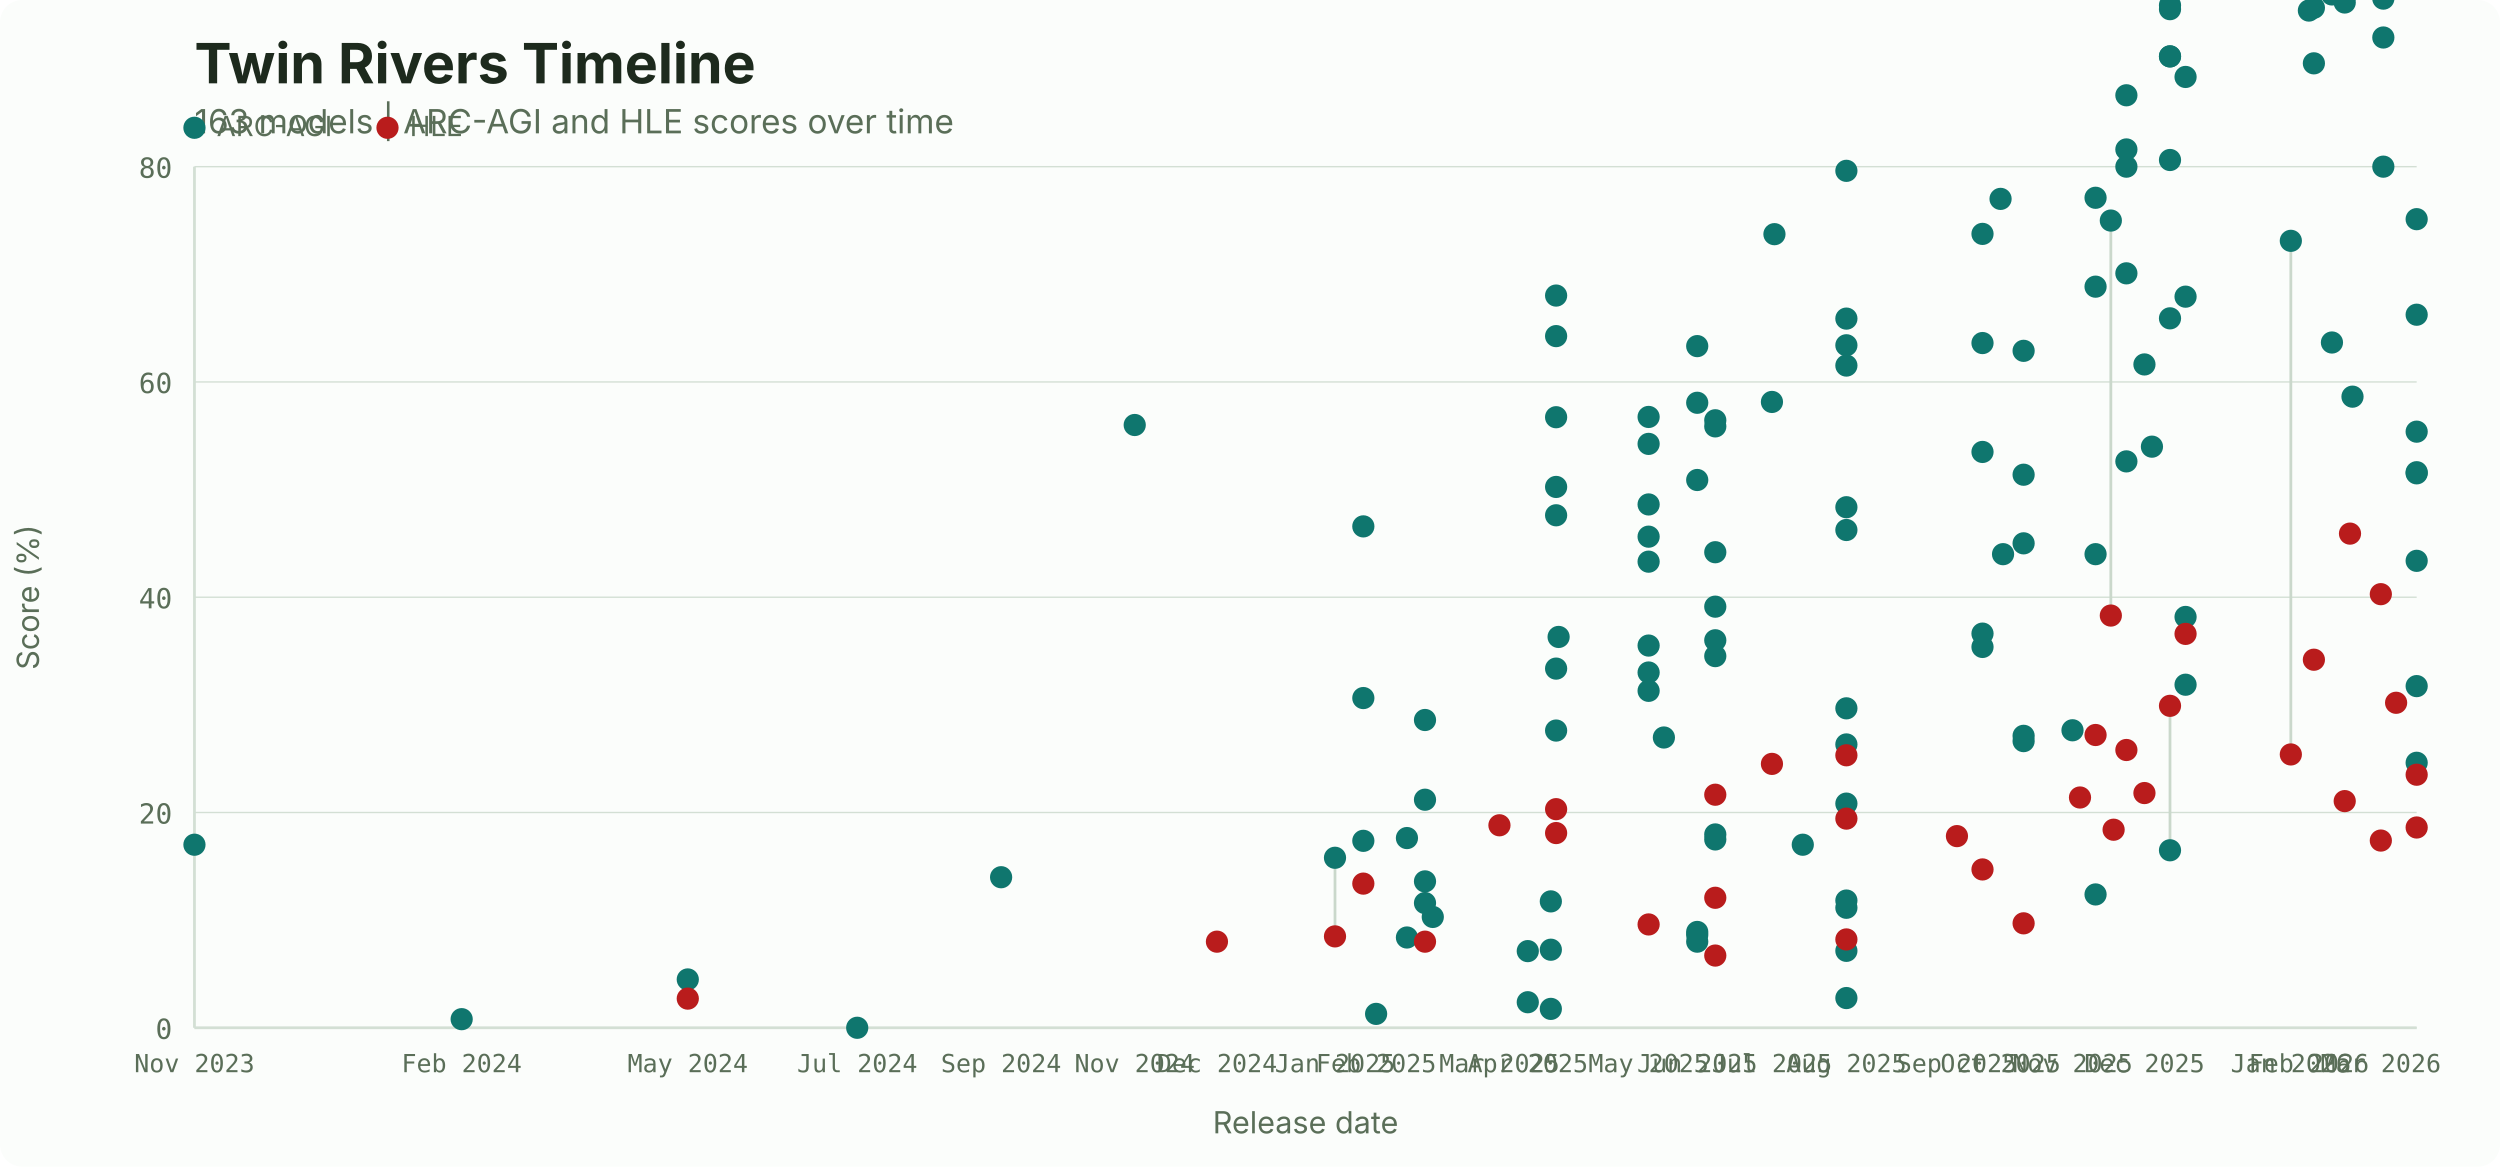
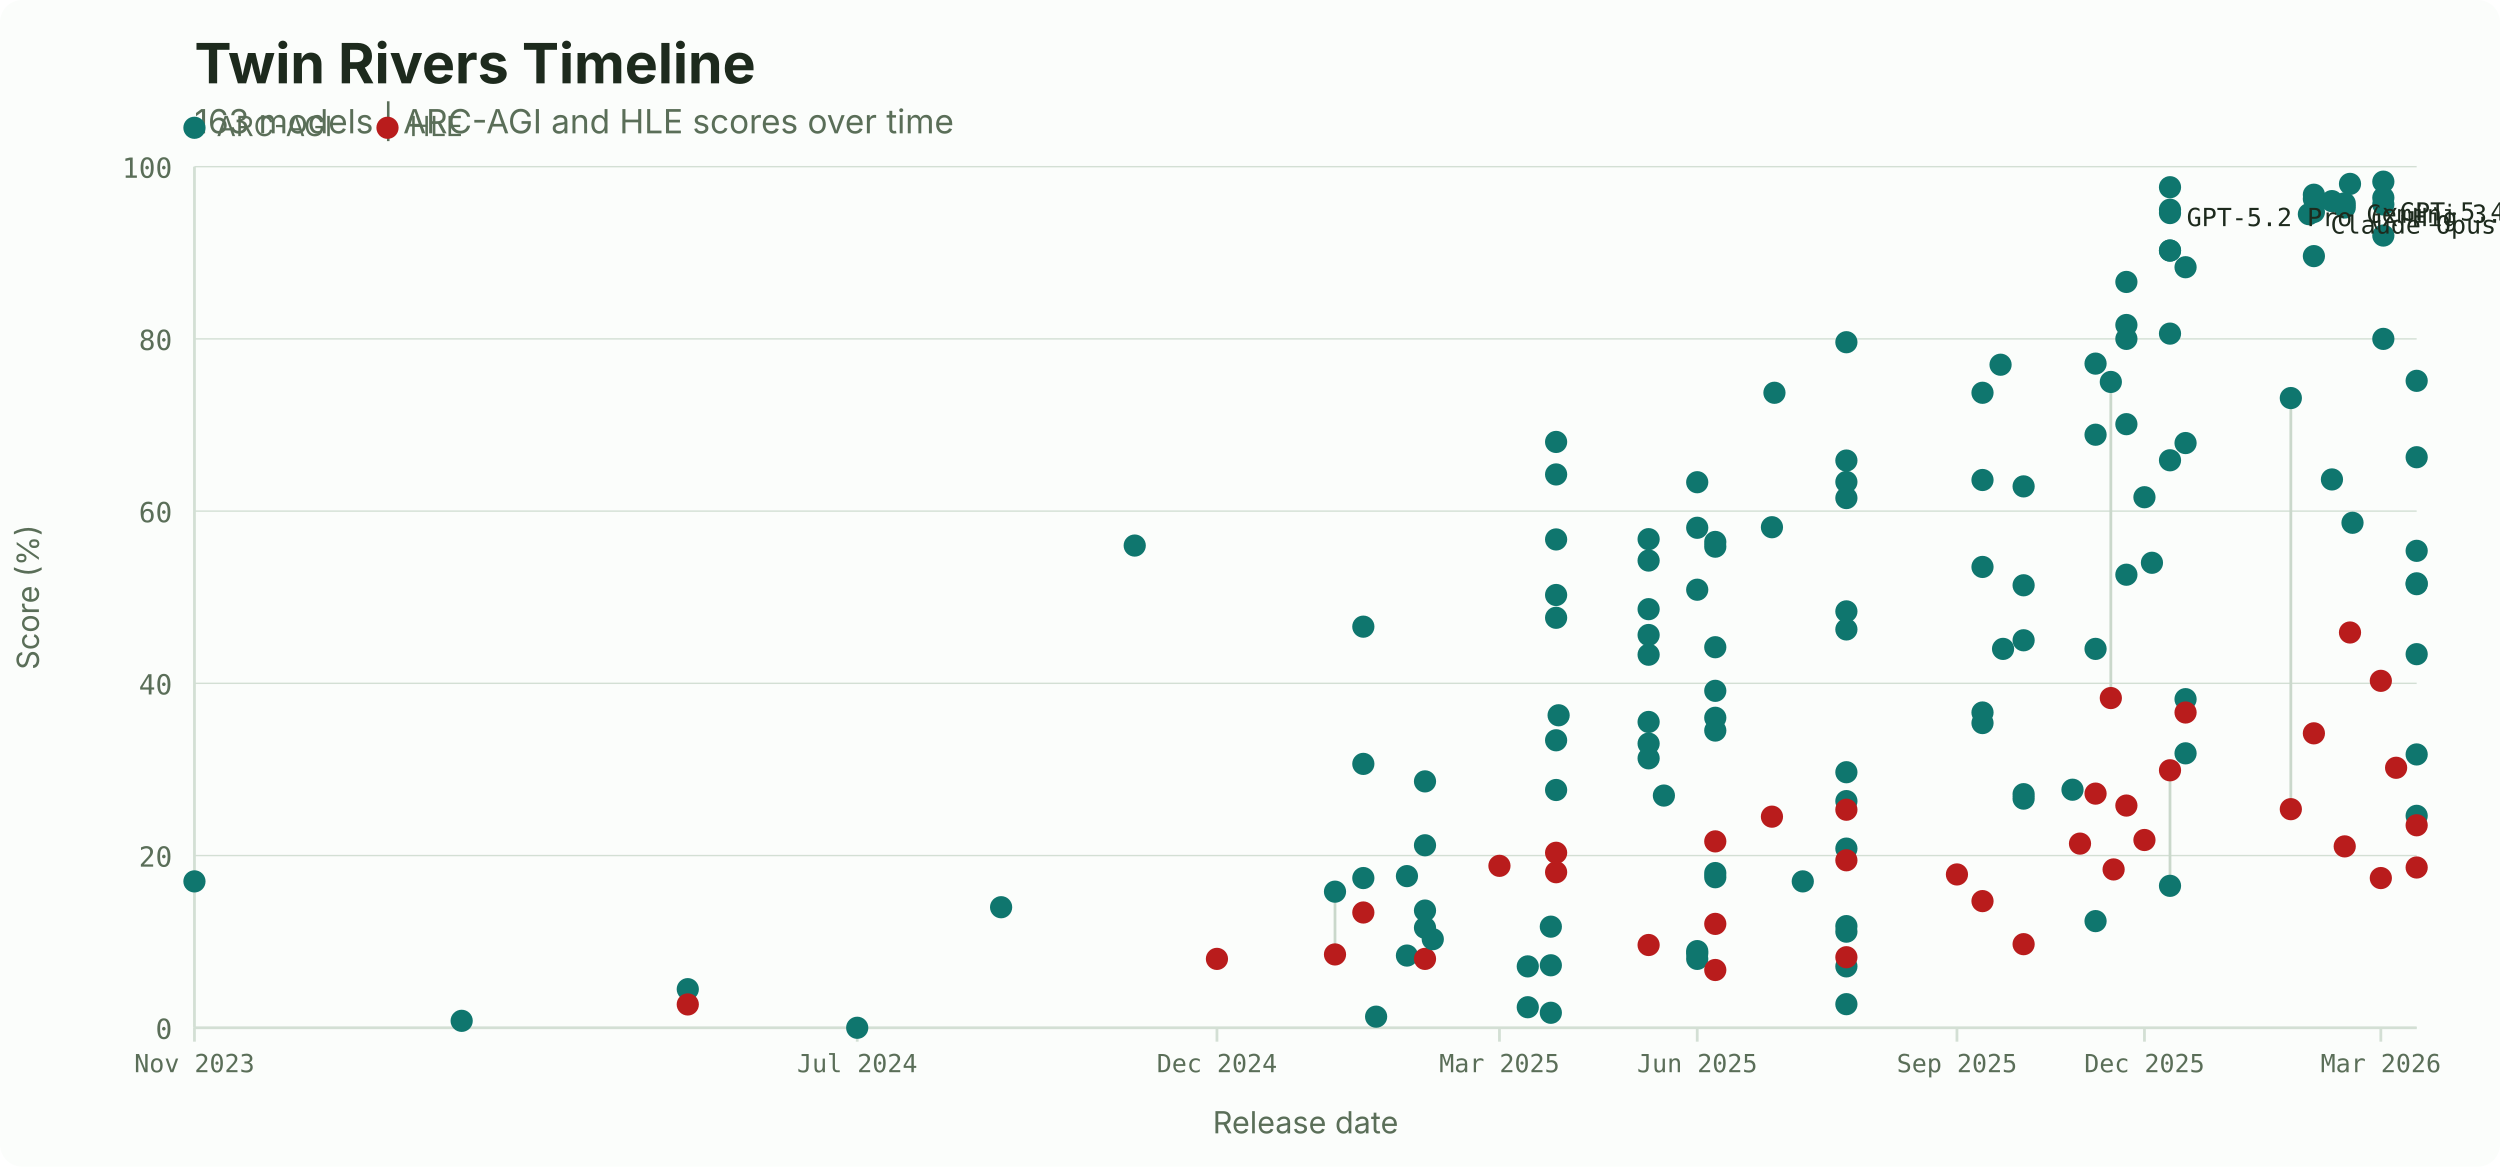
<svg xmlns="http://www.w3.org/2000/svg" width="900" height="420" viewBox="0 0 900 420">
  <rect width="900" height="420" fill="#fbfdfb" rx="8" />
  <text x="70" y="30" font-family="system-ui, -apple-system, sans-serif" font-size="20" font-weight="700" fill="#1d2a1d">Twin Rivers Timeline</text>
  <text x="70" y="48" font-family="system-ui, -apple-system, sans-serif" font-size="12" fill="#5a6e58">163 models | ARC-AGI and HLE scores over time</text>
  <circle cx="70" cy="46" r="4" fill="#0f766e" />
  <text x="78" y="49" font-family="system-ui, -apple-system, sans-serif" font-size="10" fill="#5a6e58">ARC-AGI</text>
  <circle cx="139.5" cy="46" r="4" fill="#b91c1c" />
  <text x="147.5" y="49" font-family="system-ui, -apple-system, sans-serif" font-size="10" fill="#5a6e58">HLE</text>
  <line x1="70" y1="370.0" x2="870" y2="370.0" stroke="#d3dfd4" stroke-width="0.5" />
  <text x="62" y="374.0" font-family="ui-monospace, 'SF Mono', monospace" font-size="10" fill="#5a6e58" text-anchor="end">0</text>
-   <line x1="70" y1="292.5" x2="870" y2="292.5" stroke="#d3dfd4" stroke-width="0.5" />
-   <text x="62" y="296.5" font-family="ui-monospace, 'SF Mono', monospace" font-size="10" fill="#5a6e58" text-anchor="end">20</text>
-   <line x1="70" y1="215.0" x2="870" y2="215.0" stroke="#d3dfd4" stroke-width="0.5" />
-   <text x="62" y="219.0" font-family="ui-monospace, 'SF Mono', monospace" font-size="10" fill="#5a6e58" text-anchor="end">40</text>
-   <line x1="70" y1="137.5" x2="870" y2="137.5" stroke="#d3dfd4" stroke-width="0.5" />
-   <text x="62" y="141.5" font-family="ui-monospace, 'SF Mono', monospace" font-size="10" fill="#5a6e58" text-anchor="end">60</text>
+   <line x1="70" y1="308.0" x2="870" y2="308.0" stroke="#d3dfd4" stroke-width="0.5" />
+   <text x="62" y="312.0" font-family="ui-monospace, 'SF Mono', monospace" font-size="10" fill="#5a6e58" text-anchor="end">20</text>
+   <line x1="70" y1="246.0" x2="870" y2="246.0" stroke="#d3dfd4" stroke-width="0.5" />
+   <text x="62" y="250.0" font-family="ui-monospace, 'SF Mono', monospace" font-size="10" fill="#5a6e58" text-anchor="end">40</text>
+   <line x1="70" y1="184.0" x2="870" y2="184.0" stroke="#d3dfd4" stroke-width="0.5" />
+   <text x="62" y="188.0" font-family="ui-monospace, 'SF Mono', monospace" font-size="10" fill="#5a6e58" text-anchor="end">60</text>
+   <line x1="70" y1="122.0" x2="870" y2="122.0" stroke="#d3dfd4" stroke-width="0.5" />
+   <text x="62" y="126.0" font-family="ui-monospace, 'SF Mono', monospace" font-size="10" fill="#5a6e58" text-anchor="end">80</text>
  <line x1="70" y1="60.0" x2="870" y2="60.0" stroke="#d3dfd4" stroke-width="0.5" />
-   <text x="62" y="64.0" font-family="ui-monospace, 'SF Mono', monospace" font-size="10" fill="#5a6e58" text-anchor="end">80</text>
+   <text x="62" y="64.0" font-family="ui-monospace, 'SF Mono', monospace" font-size="10" fill="#5a6e58" text-anchor="end">100</text>
+   <line x1="70.0" y1="370" x2="70.0" y2="375" stroke="#d3dfd4" />
  <text x="70.0" y="386" font-family="ui-monospace, 'SF Mono', monospace" font-size="9" fill="#5a6e58" text-anchor="middle">Nov 2023</text>
-   <text x="166.2" y="386" font-family="ui-monospace, 'SF Mono', monospace" font-size="9" fill="#5a6e58" text-anchor="middle">Feb 2024</text>
-   <text x="247.6" y="386" font-family="ui-monospace, 'SF Mono', monospace" font-size="9" fill="#5a6e58" text-anchor="middle">May 2024</text>
+   <line x1="308.6" y1="370" x2="308.6" y2="375" stroke="#d3dfd4" />
  <text x="308.6" y="386" font-family="ui-monospace, 'SF Mono', monospace" font-size="9" fill="#5a6e58" text-anchor="middle">Jul 2024</text>
-   <text x="360.4" y="386" font-family="ui-monospace, 'SF Mono', monospace" font-size="9" fill="#5a6e58" text-anchor="middle">Sep 2024</text>
-   <text x="408.5" y="386" font-family="ui-monospace, 'SF Mono', monospace" font-size="9" fill="#5a6e58" text-anchor="middle">Nov 2024</text>
+   <line x1="438.1" y1="370" x2="438.1" y2="375" stroke="#d3dfd4" />
  <text x="438.1" y="386" font-family="ui-monospace, 'SF Mono', monospace" font-size="9" fill="#5a6e58" text-anchor="middle">Dec 2024</text>
-   <text x="480.6" y="386" font-family="ui-monospace, 'SF Mono', monospace" font-size="9" fill="#5a6e58" text-anchor="middle">Jan 2025</text>
-   <text x="495.4" y="386" font-family="ui-monospace, 'SF Mono', monospace" font-size="9" fill="#5a6e58" text-anchor="middle">Feb 2025</text>
+   <line x1="539.8" y1="370" x2="539.8" y2="375" stroke="#d3dfd4" />
  <text x="539.8" y="386" font-family="ui-monospace, 'SF Mono', monospace" font-size="9" fill="#5a6e58" text-anchor="middle">Mar 2025</text>
-   <text x="550.0" y="386" font-family="ui-monospace, 'SF Mono', monospace" font-size="9" fill="#5a6e58" text-anchor="middle">Apr 2025</text>
-   <text x="593.5" y="386" font-family="ui-monospace, 'SF Mono', monospace" font-size="9" fill="#5a6e58" text-anchor="middle">May 2025</text>
+   <line x1="611.0" y1="370" x2="611.0" y2="375" stroke="#d3dfd4" />
  <text x="611.0" y="386" font-family="ui-monospace, 'SF Mono', monospace" font-size="9" fill="#5a6e58" text-anchor="middle">Jun 2025</text>
-   <text x="637.9" y="386" font-family="ui-monospace, 'SF Mono', monospace" font-size="9" fill="#5a6e58" text-anchor="middle">Jul 2025</text>
-   <text x="664.7" y="386" font-family="ui-monospace, 'SF Mono', monospace" font-size="9" fill="#5a6e58" text-anchor="middle">Aug 2025</text>
+   <line x1="704.5" y1="370" x2="704.5" y2="375" stroke="#d3dfd4" />
  <text x="704.5" y="386" font-family="ui-monospace, 'SF Mono', monospace" font-size="9" fill="#5a6e58" text-anchor="middle">Sep 2025</text>
-   <text x="720.2" y="386" font-family="ui-monospace, 'SF Mono', monospace" font-size="9" fill="#5a6e58" text-anchor="middle">Oct 2025</text>
-   <text x="746.1" y="386" font-family="ui-monospace, 'SF Mono', monospace" font-size="9" fill="#5a6e58" text-anchor="middle">Nov 2025</text>
+   <line x1="772.0" y1="370" x2="772.0" y2="375" stroke="#d3dfd4" />
  <text x="772.0" y="386" font-family="ui-monospace, 'SF Mono', monospace" font-size="9" fill="#5a6e58" text-anchor="middle">Dec 2025</text>
-   <text x="824.7" y="386" font-family="ui-monospace, 'SF Mono', monospace" font-size="9" fill="#5a6e58" text-anchor="middle">Jan 2026</text>
-   <text x="831.2" y="386" font-family="ui-monospace, 'SF Mono', monospace" font-size="9" fill="#5a6e58" text-anchor="middle">Feb 2026</text>
+   <line x1="857.1" y1="370" x2="857.1" y2="375" stroke="#d3dfd4" />
  <text x="857.1" y="386" font-family="ui-monospace, 'SF Mono', monospace" font-size="9" fill="#5a6e58" text-anchor="middle">Mar 2026</text>
  <line x1="70" y1="60" x2="70" y2="370" stroke="#d3dfd4" />
  <line x1="70" y1="370" x2="870" y2="370" stroke="#d3dfd4" />
  <text x="470.0" y="408" font-family="system-ui, -apple-system, sans-serif" font-size="11" fill="#5a6e58" text-anchor="middle">Release date</text>
  <text x="14" y="215.0" font-family="system-ui, -apple-system, sans-serif" font-size="11" fill="#5a6e58" text-anchor="middle" transform="rotate(-90, 14, 215.0)">Score (%)</text>
-   <line x1="247.6" y1="352.6" x2="247.6" y2="359.5" stroke="#cad8cb" stroke-width="1" />
-   <line x1="480.6" y1="308.8" x2="480.6" y2="337.1" stroke="#cad8cb" stroke-width="1" />
-   <line x1="759.9" y1="79.4" x2="759.9" y2="221.6" stroke="#cad8cb" stroke-width="1" />
-   <line x1="781.2" y1="306.1" x2="781.2" y2="254.1" stroke="#cad8cb" stroke-width="1" />
-   <line x1="824.7" y1="86.7" x2="824.7" y2="271.6" stroke="#cad8cb" stroke-width="1" />
-   <circle cx="70.0" cy="304.1" r="4" fill="#0f766e" />
-   <circle cx="166.2" cy="366.9" r="4" fill="#0f766e" />
-   <circle cx="247.6" cy="352.6" r="4" fill="#0f766e" />
-   <circle cx="247.6" cy="359.5" r="4" fill="#b91c1c" />
+   <line x1="247.6" y1="356.1" x2="247.6" y2="361.6" stroke="#cad8cb" stroke-width="1" />
+   <line x1="480.6" y1="321.0" x2="480.6" y2="343.6" stroke="#cad8cb" stroke-width="1" />
+   <line x1="759.9" y1="137.5" x2="759.9" y2="251.3" stroke="#cad8cb" stroke-width="1" />
+   <line x1="781.2" y1="318.9" x2="781.2" y2="277.3" stroke="#cad8cb" stroke-width="1" />
+   <line x1="824.7" y1="143.3" x2="824.7" y2="291.3" stroke="#cad8cb" stroke-width="1" />
+   <circle cx="70.0" cy="317.3" r="4" fill="#0f766e" />
+   <circle cx="166.2" cy="367.5" r="4" fill="#0f766e" />
+   <circle cx="247.6" cy="356.1" r="4" fill="#0f766e" />
+   <circle cx="247.6" cy="361.6" r="4" fill="#b91c1c" />
  <circle cx="308.6" cy="370.0" r="4" fill="#0f766e" />
-   <circle cx="360.4" cy="315.8" r="4" fill="#0f766e" />
-   <circle cx="408.5" cy="153.0" r="4" fill="#0f766e" />
-   <circle cx="438.1" cy="339.0" r="4" fill="#b91c1c" />
-   <circle cx="480.6" cy="308.8" r="4" fill="#0f766e" />
-   <circle cx="480.6" cy="337.1" r="4" fill="#b91c1c" />
-   <circle cx="490.8" cy="251.3" r="4" fill="#0f766e" />
-   <circle cx="490.8" cy="302.7" r="4" fill="#0f766e" />
-   <circle cx="490.8" cy="189.5" r="4" fill="#0f766e" />
-   <circle cx="490.8" cy="318.1" r="4" fill="#b91c1c" />
-   <circle cx="495.4" cy="365.0" r="4" fill="#0f766e" />
-   <circle cx="506.5" cy="337.5" r="4" fill="#0f766e" />
-   <circle cx="506.5" cy="301.7" r="4" fill="#0f766e" />
-   <circle cx="513.0" cy="317.3" r="4" fill="#0f766e" />
-   <circle cx="513.0" cy="259.2" r="4" fill="#0f766e" />
-   <circle cx="513.0" cy="325.1" r="4" fill="#0f766e" />
-   <circle cx="513.0" cy="287.9" r="4" fill="#0f766e" />
-   <circle cx="513.0" cy="339.0" r="4" fill="#b91c1c" />
-   <circle cx="515.8" cy="330.1" r="4" fill="#0f766e" />
-   <circle cx="539.8" cy="297.1" r="4" fill="#b91c1c" />
-   <circle cx="550.0" cy="342.4" r="4" fill="#0f766e" />
-   <circle cx="550.0" cy="360.8" r="4" fill="#0f766e" />
-   <circle cx="558.3" cy="363.2" r="4" fill="#0f766e" />
-   <circle cx="558.3" cy="341.9" r="4" fill="#0f766e" />
-   <circle cx="558.3" cy="324.5" r="4" fill="#0f766e" />
-   <circle cx="560.2" cy="185.5" r="4" fill="#0f766e" />
-   <circle cx="560.2" cy="150.2" r="4" fill="#0f766e" />
-   <circle cx="560.2" cy="121.0" r="4" fill="#0f766e" />
-   <circle cx="560.2" cy="263.0" r="4" fill="#0f766e" />
-   <circle cx="560.2" cy="175.3" r="4" fill="#0f766e" />
-   <circle cx="560.2" cy="106.4" r="4" fill="#0f766e" />
-   <circle cx="560.2" cy="240.7" r="4" fill="#0f766e" />
-   <circle cx="560.2" cy="291.3" r="4" fill="#b91c1c" />
-   <circle cx="560.2" cy="299.9" r="4" fill="#b91c1c" />
-   <circle cx="561.1" cy="229.3" r="4" fill="#0f766e" />
-   <circle cx="593.5" cy="242.1" r="4" fill="#0f766e" />
-   <circle cx="593.5" cy="248.7" r="4" fill="#0f766e" />
-   <circle cx="593.5" cy="181.6" r="4" fill="#0f766e" />
-   <circle cx="593.5" cy="150.1" r="4" fill="#0f766e" />
-   <circle cx="593.5" cy="159.8" r="4" fill="#0f766e" />
-   <circle cx="593.5" cy="193.2" r="4" fill="#0f766e" />
-   <circle cx="593.5" cy="202.2" r="4" fill="#0f766e" />
-   <circle cx="593.5" cy="232.4" r="4" fill="#0f766e" />
-   <circle cx="593.5" cy="332.8" r="4" fill="#b91c1c" />
-   <circle cx="599.0" cy="265.5" r="4" fill="#0f766e" />
-   <circle cx="611.0" cy="172.8" r="4" fill="#0f766e" />
-   <circle cx="611.0" cy="145.0" r="4" fill="#0f766e" />
-   <circle cx="611.0" cy="124.6" r="4" fill="#0f766e" />
-   <circle cx="611.0" cy="336.6" r="4" fill="#0f766e" />
-   <circle cx="611.0" cy="335.5" r="4" fill="#0f766e" />
-   <circle cx="611.0" cy="339.0" r="4" fill="#0f766e" />
-   <circle cx="617.5" cy="300.4" r="4" fill="#0f766e" />
-   <circle cx="617.5" cy="236.2" r="4" fill="#0f766e" />
-   <circle cx="617.5" cy="230.5" r="4" fill="#0f766e" />
-   <circle cx="617.5" cy="218.4" r="4" fill="#0f766e" />
-   <circle cx="617.5" cy="302.2" r="4" fill="#0f766e" />
-   <circle cx="617.5" cy="198.8" r="4" fill="#0f766e" />
-   <circle cx="617.5" cy="151.3" r="4" fill="#0f766e" />
-   <circle cx="617.5" cy="153.5" r="4" fill="#0f766e" />
-   <circle cx="617.5" cy="286.1" r="4" fill="#b91c1c" />
-   <circle cx="617.5" cy="323.2" r="4" fill="#b91c1c" />
-   <circle cx="617.5" cy="344.0" r="4" fill="#b91c1c" />
-   <circle cx="637.9" cy="144.7" r="4" fill="#0f766e" />
-   <circle cx="637.9" cy="275.0" r="4" fill="#b91c1c" />
-   <circle cx="638.8" cy="84.3" r="4" fill="#0f766e" />
-   <circle cx="649.0" cy="304.1" r="4" fill="#0f766e" />
-   <circle cx="664.7" cy="114.7" r="4" fill="#0f766e" />
-   <circle cx="664.7" cy="124.3" r="4" fill="#0f766e" />
-   <circle cx="664.7" cy="182.6" r="4" fill="#0f766e" />
-   <circle cx="664.7" cy="326.8" r="4" fill="#0f766e" />
-   <circle cx="664.7" cy="131.6" r="4" fill="#0f766e" />
-   <circle cx="664.7" cy="190.8" r="4" fill="#0f766e" />
-   <circle cx="664.7" cy="268.0" r="4" fill="#0f766e" />
-   <circle cx="664.7" cy="342.3" r="4" fill="#0f766e" />
-   <circle cx="664.7" cy="255.0" r="4" fill="#0f766e" />
-   <circle cx="664.7" cy="289.3" r="4" fill="#0f766e" />
-   <circle cx="664.7" cy="324.2" r="4" fill="#0f766e" />
-   <circle cx="664.7" cy="359.3" r="4" fill="#0f766e" />
-   <circle cx="664.7" cy="61.5" r="4" fill="#0f766e" />
-   <circle cx="664.7" cy="271.9" r="4" fill="#b91c1c" />
-   <circle cx="664.7" cy="294.7" r="4" fill="#b91c1c" />
-   <circle cx="664.7" cy="338.2" r="4" fill="#b91c1c" />
-   <circle cx="704.5" cy="301.0" r="4" fill="#b91c1c" />
-   <circle cx="713.7" cy="232.9" r="4" fill="#0f766e" />
-   <circle cx="713.7" cy="228.1" r="4" fill="#0f766e" />
-   <circle cx="713.7" cy="162.7" r="4" fill="#0f766e" />
-   <circle cx="713.7" cy="123.5" r="4" fill="#0f766e" />
-   <circle cx="713.7" cy="84.2" r="4" fill="#0f766e" />
-   <circle cx="713.7" cy="313.0" r="4" fill="#b91c1c" />
-   <circle cx="720.2" cy="71.6" r="4" fill="#0f766e" />
-   <circle cx="721.1" cy="199.5" r="4" fill="#0f766e" />
-   <circle cx="728.5" cy="266.8" r="4" fill="#0f766e" />
-   <circle cx="728.5" cy="264.9" r="4" fill="#0f766e" />
-   <circle cx="728.5" cy="195.6" r="4" fill="#0f766e" />
-   <circle cx="728.5" cy="170.9" r="4" fill="#0f766e" />
-   <circle cx="728.5" cy="126.3" r="4" fill="#0f766e" />
-   <circle cx="728.5" cy="332.4" r="4" fill="#b91c1c" />
-   <circle cx="746.1" cy="262.9" r="4" fill="#0f766e" />
-   <circle cx="748.8" cy="287.1" r="4" fill="#b91c1c" />
-   <circle cx="754.4" cy="322.0" r="4" fill="#0f766e" />
-   <circle cx="754.4" cy="199.5" r="4" fill="#0f766e" />
-   <circle cx="754.4" cy="103.2" r="4" fill="#0f766e" />
-   <circle cx="754.4" cy="71.2" r="4" fill="#0f766e" />
-   <circle cx="754.4" cy="264.6" r="4" fill="#b91c1c" />
-   <circle cx="759.9" cy="79.4" r="4" fill="#0f766e" />
-   <circle cx="759.9" cy="221.6" r="4" fill="#b91c1c" />
-   <circle cx="760.9" cy="298.7" r="4" fill="#b91c1c" />
-   <circle cx="765.5" cy="166.1" r="4" fill="#0f766e" />
-   <circle cx="765.5" cy="98.4" r="4" fill="#0f766e" />
-   <circle cx="765.5" cy="53.8" r="4" fill="#0f766e" />
-   <circle cx="765.5" cy="34.3" r="4" fill="#0f766e" />
-   <circle cx="765.5" cy="60.0" r="4" fill="#0f766e" />
-   <circle cx="765.5" cy="270.0" r="4" fill="#b91c1c" />
-   <circle cx="772.0" cy="131.2" r="4" fill="#0f766e" />
-   <circle cx="772.0" cy="285.5" r="4" fill="#b91c1c" />
-   <circle cx="774.7" cy="160.8" r="4" fill="#0f766e" />
-   <circle cx="781.2" cy="306.1" r="4" fill="#0f766e" />
-   <circle cx="781.2" cy="254.1" r="4" fill="#b91c1c" />
-   <circle cx="781.2" cy="114.6" r="4" fill="#0f766e" />
-   <circle cx="781.2" cy="57.6" r="4" fill="#0f766e" />
-   <circle cx="781.2" cy="20.3" r="4" fill="#0f766e" />
-   <circle cx="781.2" cy="1.9" r="4" fill="#0f766e" />
-   <circle cx="781.2" cy="20.3" r="4" fill="#0f766e" />
-   <circle cx="781.2" cy="3.3" r="4" fill="#0f766e" />
-   <circle cx="781.2" cy="-8.2" r="4" fill="#0f766e" />
-   <circle cx="786.8" cy="246.5" r="4" fill="#0f766e" />
-   <circle cx="786.8" cy="222.1" r="4" fill="#0f766e" />
-   <circle cx="786.8" cy="106.8" r="4" fill="#0f766e" />
-   <circle cx="786.8" cy="27.7" r="4" fill="#0f766e" />
-   <circle cx="786.8" cy="228.2" r="4" fill="#b91c1c" />
-   <circle cx="824.7" cy="86.7" r="4" fill="#0f766e" />
-   <circle cx="824.7" cy="271.6" r="4" fill="#b91c1c" />
-   <circle cx="831.2" cy="3.8" r="4" fill="#0f766e" />
-   <circle cx="833.0" cy="22.8" r="4" fill="#0f766e" />
-   <circle cx="833.0" cy="2.8" r="4" fill="#0f766e" />
-   <circle cx="833.0" cy="-3.0" r="4" fill="#0f766e" />
-   <circle cx="833.0" cy="-4.9" r="4" fill="#0f766e" />
-   <circle cx="833.0" cy="237.5" r="4" fill="#b91c1c" />
-   <circle cx="839.5" cy="-2.0" r="4" fill="#0f766e" />
-   <circle cx="839.5" cy="123.3" r="4" fill="#0f766e" />
-   <circle cx="844.1" cy="-1.0" r="4" fill="#0f766e" />
-   <circle cx="844.1" cy="0.9" r="4" fill="#0f766e" />
-   <circle cx="844.1" cy="288.4" r="4" fill="#b91c1c" />
-   <circle cx="846.0" cy="-9.8" r="4" fill="#0f766e" />
-   <circle cx="846.0" cy="192.1" r="4" fill="#b91c1c" />
-   <circle cx="846.9" cy="142.8" r="4" fill="#0f766e" />
-   <circle cx="857.1" cy="302.6" r="4" fill="#b91c1c" />
-   <circle cx="857.1" cy="213.9" r="4" fill="#b91c1c" />
-   <circle cx="858.0" cy="60.0" r="4" fill="#0f766e" />
-   <circle cx="858.0" cy="13.5" r="4" fill="#0f766e" />
-   <circle cx="858.0" cy="-0.5" r="4" fill="#0f766e" />
-   <circle cx="858.0" cy="-3.5" r="4" fill="#0f766e" />
-   <circle cx="858.0" cy="-10.7" r="4" fill="#0f766e" />
-   <circle cx="862.6" cy="253.0" r="4" fill="#b91c1c" />
-   <circle cx="870.0" cy="78.9" r="4" fill="#0f766e" />
-   <circle cx="870.0" cy="113.3" r="4" fill="#0f766e" />
-   <circle cx="870.0" cy="155.4" r="4" fill="#0f766e" />
-   <circle cx="870.0" cy="247.0" r="4" fill="#0f766e" />
-   <circle cx="870.0" cy="170.4" r="4" fill="#0f766e" />
-   <circle cx="870.0" cy="170.0" r="4" fill="#0f766e" />
-   <circle cx="870.0" cy="201.9" r="4" fill="#0f766e" />
-   <circle cx="870.0" cy="274.6" r="4" fill="#0f766e" />
-   <circle cx="870.0" cy="278.9" r="4" fill="#b91c1c" />
-   <circle cx="870.0" cy="297.9" r="4" fill="#b91c1c" />
-   <text x="864.0" y="-16.7" font-family="ui-monospace, 'SF Mono', monospace" font-size="9" fill="#1d2a1d">GPT-5.4 Pro (xHigh</text>
-   <text x="852.0" y="-15.8" font-family="ui-monospace, 'SF Mono', monospace" font-size="9" fill="#1d2a1d">Gemini 3.1 Pro (Pr</text>
-   <text x="787.2" y="-14.2" font-family="ui-monospace, 'SF Mono', monospace" font-size="9" fill="#1d2a1d">GPT-5.2 Pro (X-Hig</text>
-   <text x="839.0" y="-10.9" font-family="ui-monospace, 'SF Mono', monospace" font-size="9" fill="#1d2a1d">Claude Opus 4.6 (1</text>
-   <text x="864.0" y="-9.5" font-family="ui-monospace, 'SF Mono', monospace" font-size="9" fill="#1d2a1d">GPT-5.4 (xHigh)</text>
+   <circle cx="360.4" cy="326.6" r="4" fill="#0f766e" />
+   <circle cx="408.5" cy="196.4" r="4" fill="#0f766e" />
+   <circle cx="438.1" cy="345.2" r="4" fill="#b91c1c" />
+   <circle cx="480.6" cy="321.0" r="4" fill="#0f766e" />
+   <circle cx="480.6" cy="343.6" r="4" fill="#b91c1c" />
+   <circle cx="490.8" cy="275.0" r="4" fill="#0f766e" />
+   <circle cx="490.8" cy="316.1" r="4" fill="#0f766e" />
+   <circle cx="490.8" cy="225.6" r="4" fill="#0f766e" />
+   <circle cx="490.8" cy="328.5" r="4" fill="#b91c1c" />
+   <circle cx="495.4" cy="366.0" r="4" fill="#0f766e" />
+   <circle cx="506.5" cy="344.0" r="4" fill="#0f766e" />
+   <circle cx="506.5" cy="315.4" r="4" fill="#0f766e" />
+   <circle cx="513.0" cy="327.8" r="4" fill="#0f766e" />
+   <circle cx="513.0" cy="281.3" r="4" fill="#0f766e" />
+   <circle cx="513.0" cy="334.0" r="4" fill="#0f766e" />
+   <circle cx="513.0" cy="304.3" r="4" fill="#0f766e" />
+   <circle cx="513.0" cy="345.2" r="4" fill="#b91c1c" />
+   <circle cx="515.8" cy="338.1" r="4" fill="#0f766e" />
+   <circle cx="539.8" cy="311.7" r="4" fill="#b91c1c" />
+   <circle cx="550.0" cy="347.9" r="4" fill="#0f766e" />
+   <circle cx="550.0" cy="362.6" r="4" fill="#0f766e" />
+   <circle cx="558.3" cy="364.6" r="4" fill="#0f766e" />
+   <circle cx="558.3" cy="347.5" r="4" fill="#0f766e" />
+   <circle cx="558.3" cy="333.6" r="4" fill="#0f766e" />
+   <circle cx="560.2" cy="222.4" r="4" fill="#0f766e" />
+   <circle cx="560.2" cy="194.2" r="4" fill="#0f766e" />
+   <circle cx="560.2" cy="170.8" r="4" fill="#0f766e" />
+   <circle cx="560.2" cy="284.4" r="4" fill="#0f766e" />
+   <circle cx="560.2" cy="214.2" r="4" fill="#0f766e" />
+   <circle cx="560.2" cy="159.1" r="4" fill="#0f766e" />
+   <circle cx="560.2" cy="266.5" r="4" fill="#0f766e" />
+   <circle cx="560.2" cy="307.0" r="4" fill="#b91c1c" />
+   <circle cx="560.2" cy="314.0" r="4" fill="#b91c1c" />
+   <circle cx="561.1" cy="257.5" r="4" fill="#0f766e" />
+   <circle cx="593.5" cy="267.7" r="4" fill="#0f766e" />
+   <circle cx="593.5" cy="273.0" r="4" fill="#0f766e" />
+   <circle cx="593.5" cy="219.3" r="4" fill="#0f766e" />
+   <circle cx="593.5" cy="194.1" r="4" fill="#0f766e" />
+   <circle cx="593.5" cy="201.8" r="4" fill="#0f766e" />
+   <circle cx="593.5" cy="228.6" r="4" fill="#0f766e" />
+   <circle cx="593.5" cy="235.7" r="4" fill="#0f766e" />
+   <circle cx="593.5" cy="259.9" r="4" fill="#0f766e" />
+   <circle cx="593.5" cy="340.2" r="4" fill="#b91c1c" />
+   <circle cx="599.0" cy="286.4" r="4" fill="#0f766e" />
+   <circle cx="611.0" cy="212.3" r="4" fill="#0f766e" />
+   <circle cx="611.0" cy="190.0" r="4" fill="#0f766e" />
+   <circle cx="611.0" cy="173.6" r="4" fill="#0f766e" />
+   <circle cx="611.0" cy="343.3" r="4" fill="#0f766e" />
+   <circle cx="611.0" cy="342.4" r="4" fill="#0f766e" />
+   <circle cx="611.0" cy="345.2" r="4" fill="#0f766e" />
+   <circle cx="617.5" cy="314.3" r="4" fill="#0f766e" />
+   <circle cx="617.5" cy="263.0" r="4" fill="#0f766e" />
+   <circle cx="617.5" cy="258.4" r="4" fill="#0f766e" />
+   <circle cx="617.5" cy="248.7" r="4" fill="#0f766e" />
+   <circle cx="617.5" cy="315.8" r="4" fill="#0f766e" />
+   <circle cx="617.5" cy="233.0" r="4" fill="#0f766e" />
+   <circle cx="617.5" cy="195.1" r="4" fill="#0f766e" />
+   <circle cx="617.5" cy="196.8" r="4" fill="#0f766e" />
+   <circle cx="617.5" cy="302.9" r="4" fill="#b91c1c" />
+   <circle cx="617.5" cy="332.6" r="4" fill="#b91c1c" />
+   <circle cx="617.5" cy="349.2" r="4" fill="#b91c1c" />
+   <circle cx="637.9" cy="189.8" r="4" fill="#0f766e" />
+   <circle cx="637.9" cy="294.0" r="4" fill="#b91c1c" />
+   <circle cx="638.8" cy="141.4" r="4" fill="#0f766e" />
+   <circle cx="649.0" cy="317.3" r="4" fill="#0f766e" />
+   <circle cx="664.7" cy="165.8" r="4" fill="#0f766e" />
+   <circle cx="664.7" cy="173.5" r="4" fill="#0f766e" />
+   <circle cx="664.7" cy="220.1" r="4" fill="#0f766e" />
+   <circle cx="664.7" cy="335.4" r="4" fill="#0f766e" />
+   <circle cx="664.7" cy="179.3" r="4" fill="#0f766e" />
+   <circle cx="664.7" cy="226.6" r="4" fill="#0f766e" />
+   <circle cx="664.7" cy="288.4" r="4" fill="#0f766e" />
+   <circle cx="664.7" cy="347.9" r="4" fill="#0f766e" />
+   <circle cx="664.7" cy="278.0" r="4" fill="#0f766e" />
+   <circle cx="664.7" cy="305.5" r="4" fill="#0f766e" />
+   <circle cx="664.7" cy="333.4" r="4" fill="#0f766e" />
+   <circle cx="664.7" cy="361.5" r="4" fill="#0f766e" />
+   <circle cx="664.7" cy="123.2" r="4" fill="#0f766e" />
+   <circle cx="664.7" cy="291.5" r="4" fill="#b91c1c" />
+   <circle cx="664.7" cy="309.7" r="4" fill="#b91c1c" />
+   <circle cx="664.7" cy="344.6" r="4" fill="#b91c1c" />
+   <circle cx="704.5" cy="314.8" r="4" fill="#b91c1c" />
+   <circle cx="713.7" cy="260.3" r="4" fill="#0f766e" />
+   <circle cx="713.7" cy="256.5" r="4" fill="#0f766e" />
+   <circle cx="713.7" cy="204.1" r="4" fill="#0f766e" />
+   <circle cx="713.7" cy="172.8" r="4" fill="#0f766e" />
+   <circle cx="713.7" cy="141.4" r="4" fill="#0f766e" />
+   <circle cx="713.7" cy="324.4" r="4" fill="#b91c1c" />
+   <circle cx="720.2" cy="131.3" r="4" fill="#0f766e" />
+   <circle cx="721.1" cy="233.6" r="4" fill="#0f766e" />
+   <circle cx="728.5" cy="287.5" r="4" fill="#0f766e" />
+   <circle cx="728.5" cy="285.9" r="4" fill="#0f766e" />
+   <circle cx="728.5" cy="230.5" r="4" fill="#0f766e" />
+   <circle cx="728.5" cy="210.7" r="4" fill="#0f766e" />
+   <circle cx="728.5" cy="175.1" r="4" fill="#0f766e" />
+   <circle cx="728.5" cy="339.9" r="4" fill="#b91c1c" />
+   <circle cx="746.1" cy="284.3" r="4" fill="#0f766e" />
+   <circle cx="748.8" cy="303.7" r="4" fill="#b91c1c" />
+   <circle cx="754.4" cy="331.6" r="4" fill="#0f766e" />
+   <circle cx="754.4" cy="233.6" r="4" fill="#0f766e" />
+   <circle cx="754.4" cy="156.5" r="4" fill="#0f766e" />
+   <circle cx="754.4" cy="130.9" r="4" fill="#0f766e" />
+   <circle cx="754.4" cy="285.7" r="4" fill="#b91c1c" />
+   <circle cx="759.9" cy="137.5" r="4" fill="#0f766e" />
+   <circle cx="759.9" cy="251.3" r="4" fill="#b91c1c" />
+   <circle cx="760.9" cy="313.0" r="4" fill="#b91c1c" />
+   <circle cx="765.5" cy="206.9" r="4" fill="#0f766e" />
+   <circle cx="765.5" cy="152.7" r="4" fill="#0f766e" />
+   <circle cx="765.5" cy="117.0" r="4" fill="#0f766e" />
+   <circle cx="765.5" cy="101.5" r="4" fill="#0f766e" />
+   <circle cx="765.5" cy="122.0" r="4" fill="#0f766e" />
+   <circle cx="765.5" cy="290.0" r="4" fill="#b91c1c" />
+   <circle cx="772.0" cy="179.0" r="4" fill="#0f766e" />
+   <circle cx="772.0" cy="302.4" r="4" fill="#b91c1c" />
+   <circle cx="774.7" cy="202.6" r="4" fill="#0f766e" />
+   <circle cx="781.2" cy="318.9" r="4" fill="#0f766e" />
+   <circle cx="781.2" cy="277.3" r="4" fill="#b91c1c" />
+   <circle cx="781.2" cy="165.7" r="4" fill="#0f766e" />
+   <circle cx="781.2" cy="120.1" r="4" fill="#0f766e" />
+   <circle cx="781.2" cy="90.2" r="4" fill="#0f766e" />
+   <circle cx="781.2" cy="75.5" r="4" fill="#0f766e" />
+   <circle cx="781.2" cy="90.2" r="4" fill="#0f766e" />
+   <circle cx="781.2" cy="76.7" r="4" fill="#0f766e" />
+   <circle cx="781.2" cy="67.4" r="4" fill="#0f766e" />
+   <circle cx="786.8" cy="271.2" r="4" fill="#0f766e" />
+   <circle cx="786.8" cy="251.7" r="4" fill="#0f766e" />
+   <circle cx="786.8" cy="159.5" r="4" fill="#0f766e" />
+   <circle cx="786.8" cy="96.2" r="4" fill="#0f766e" />
+   <circle cx="786.8" cy="256.5" r="4" fill="#b91c1c" />
+   <circle cx="824.7" cy="143.3" r="4" fill="#0f766e" />
+   <circle cx="824.7" cy="291.3" r="4" fill="#b91c1c" />
+   <circle cx="831.2" cy="77.1" r="4" fill="#0f766e" />
+   <circle cx="833.0" cy="92.2" r="4" fill="#0f766e" />
+   <circle cx="833.0" cy="76.3" r="4" fill="#0f766e" />
+   <circle cx="833.0" cy="71.6" r="4" fill="#0f766e" />
+   <circle cx="833.0" cy="70.1" r="4" fill="#0f766e" />
+   <circle cx="833.0" cy="264.0" r="4" fill="#b91c1c" />
+   <circle cx="839.5" cy="72.4" r="4" fill="#0f766e" />
+   <circle cx="839.5" cy="172.6" r="4" fill="#0f766e" />
+   <circle cx="844.1" cy="73.2" r="4" fill="#0f766e" />
+   <circle cx="844.1" cy="74.7" r="4" fill="#0f766e" />
+   <circle cx="844.1" cy="304.7" r="4" fill="#b91c1c" />
+   <circle cx="846.0" cy="66.2" r="4" fill="#0f766e" />
+   <circle cx="846.0" cy="227.7" r="4" fill="#b91c1c" />
+   <circle cx="846.9" cy="188.2" r="4" fill="#0f766e" />
+   <circle cx="857.1" cy="316.1" r="4" fill="#b91c1c" />
+   <circle cx="857.1" cy="245.1" r="4" fill="#b91c1c" />
+   <circle cx="858.0" cy="122.0" r="4" fill="#0f766e" />
+   <circle cx="858.0" cy="84.8" r="4" fill="#0f766e" />
+   <circle cx="858.0" cy="73.6" r="4" fill="#0f766e" />
+   <circle cx="858.0" cy="71.2" r="4" fill="#0f766e" />
+   <circle cx="858.0" cy="65.4" r="4" fill="#0f766e" />
+   <circle cx="862.6" cy="276.4" r="4" fill="#b91c1c" />
+   <circle cx="870.0" cy="137.1" r="4" fill="#0f766e" />
+   <circle cx="870.0" cy="164.6" r="4" fill="#0f766e" />
+   <circle cx="870.0" cy="198.3" r="4" fill="#0f766e" />
+   <circle cx="870.0" cy="271.6" r="4" fill="#0f766e" />
+   <circle cx="870.0" cy="210.3" r="4" fill="#0f766e" />
+   <circle cx="870.0" cy="210.0" r="4" fill="#0f766e" />
+   <circle cx="870.0" cy="235.5" r="4" fill="#0f766e" />
+   <circle cx="870.0" cy="293.7" r="4" fill="#0f766e" />
+   <circle cx="870.0" cy="297.1" r="4" fill="#b91c1c" />
+   <circle cx="870.0" cy="312.3" r="4" fill="#b91c1c" />
+   <text x="864.0" y="79.4" font-family="ui-monospace, 'SF Mono', monospace" font-size="9" fill="#1d2a1d" text-anchor="start">GPT-5.4 Pro (xHigh</text>
+   <text x="852.0" y="80.2" font-family="ui-monospace, 'SF Mono', monospace" font-size="9" fill="#1d2a1d" text-anchor="start">Gemini 3.1 Pro (Pr</text>
+   <text x="787.2" y="81.4" font-family="ui-monospace, 'SF Mono', monospace" font-size="9" fill="#1d2a1d" text-anchor="start">GPT-5.2 Pro (X-Hig</text>
+   <text x="839.0" y="84.1" font-family="ui-monospace, 'SF Mono', monospace" font-size="9" fill="#1d2a1d" text-anchor="start">Claude Opus 4.6 (1</text>
</svg>
